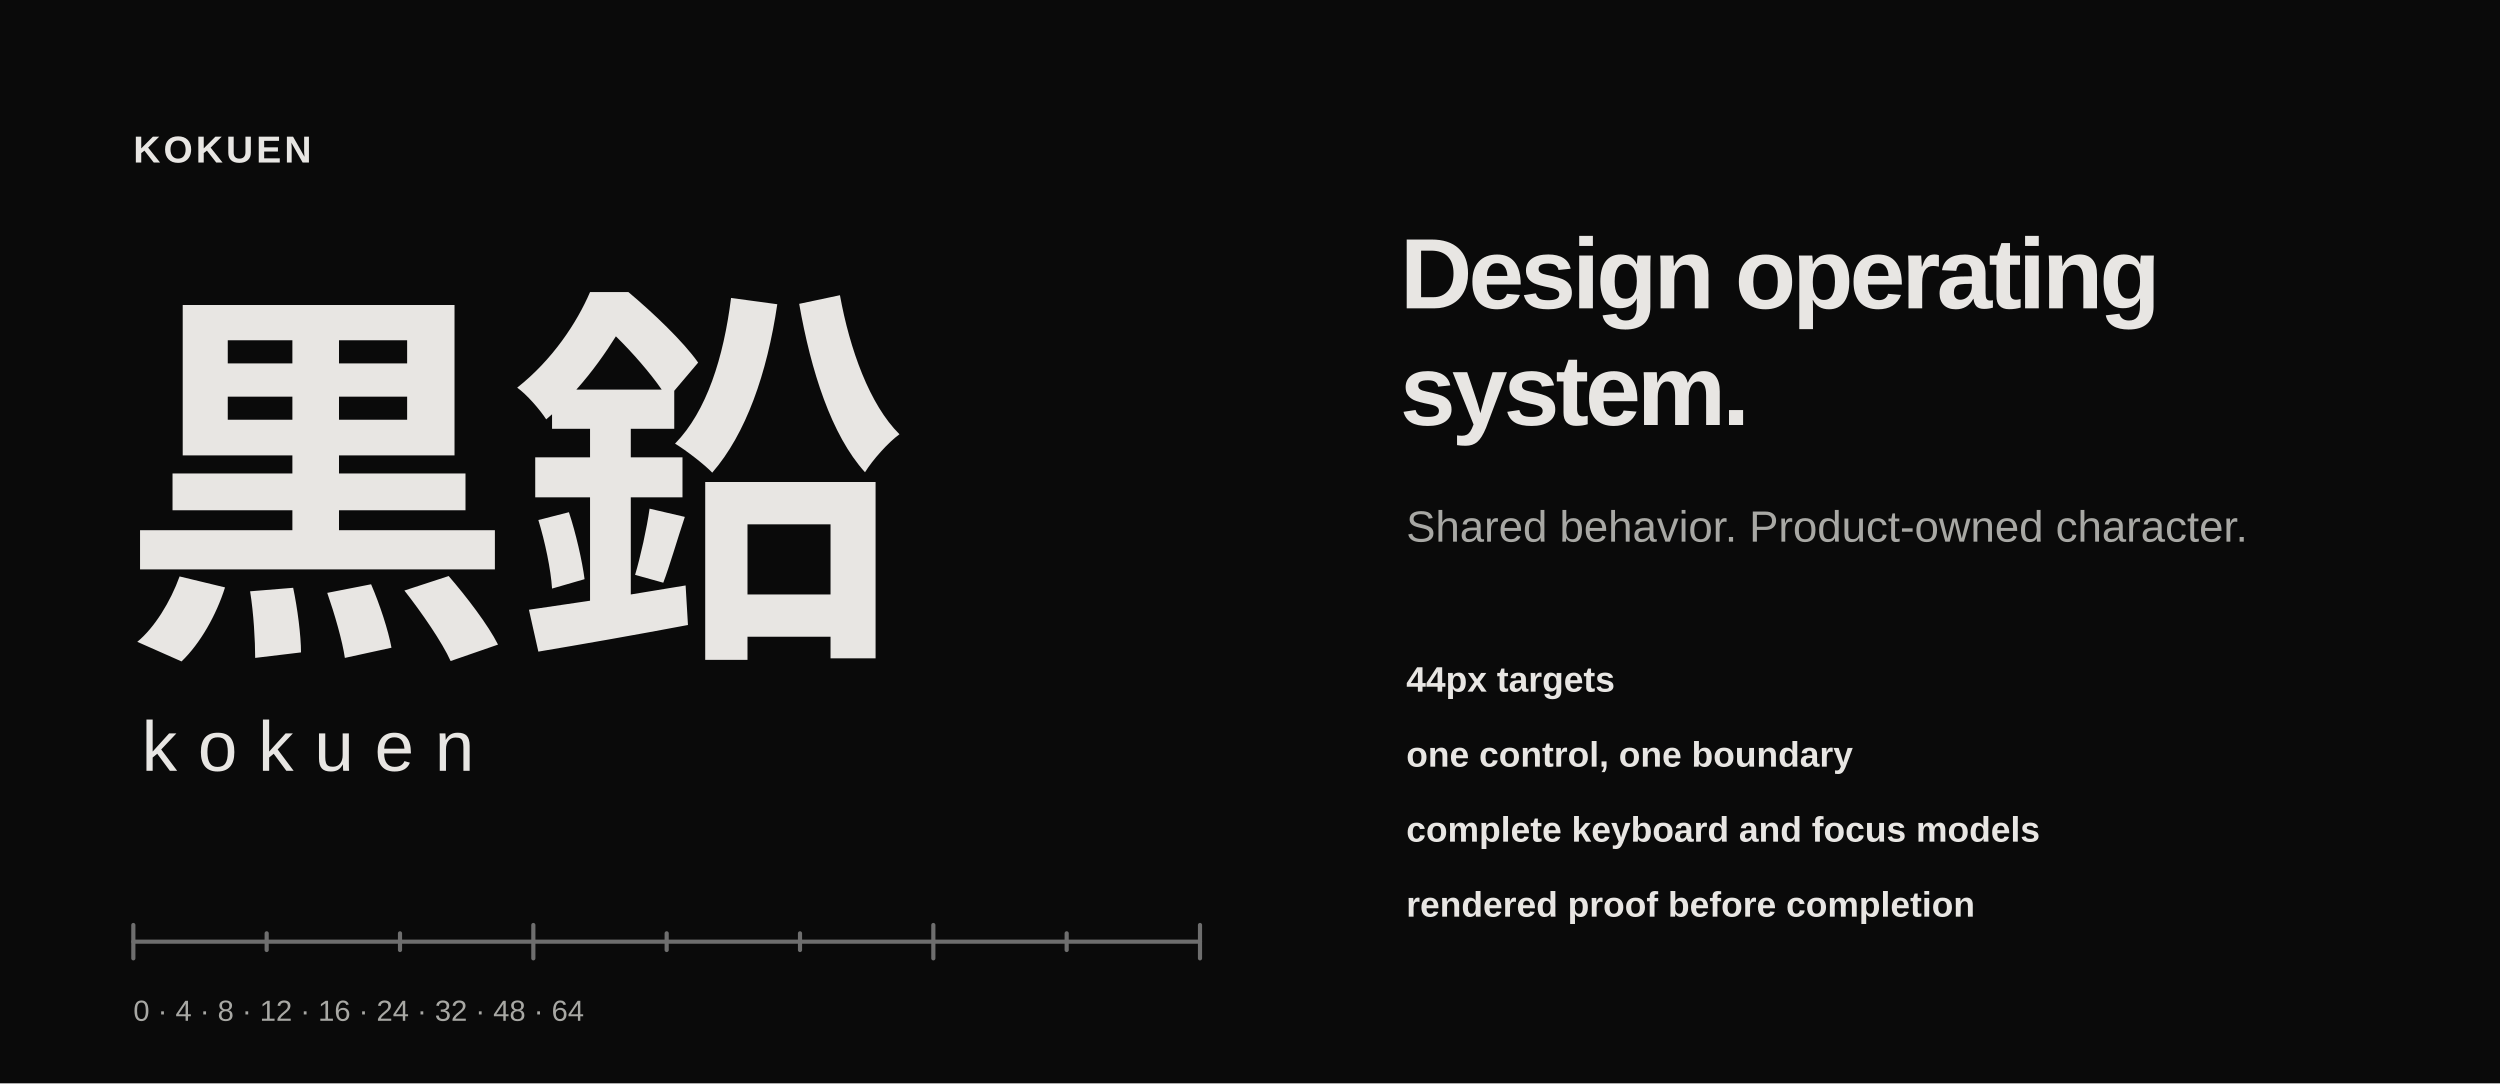
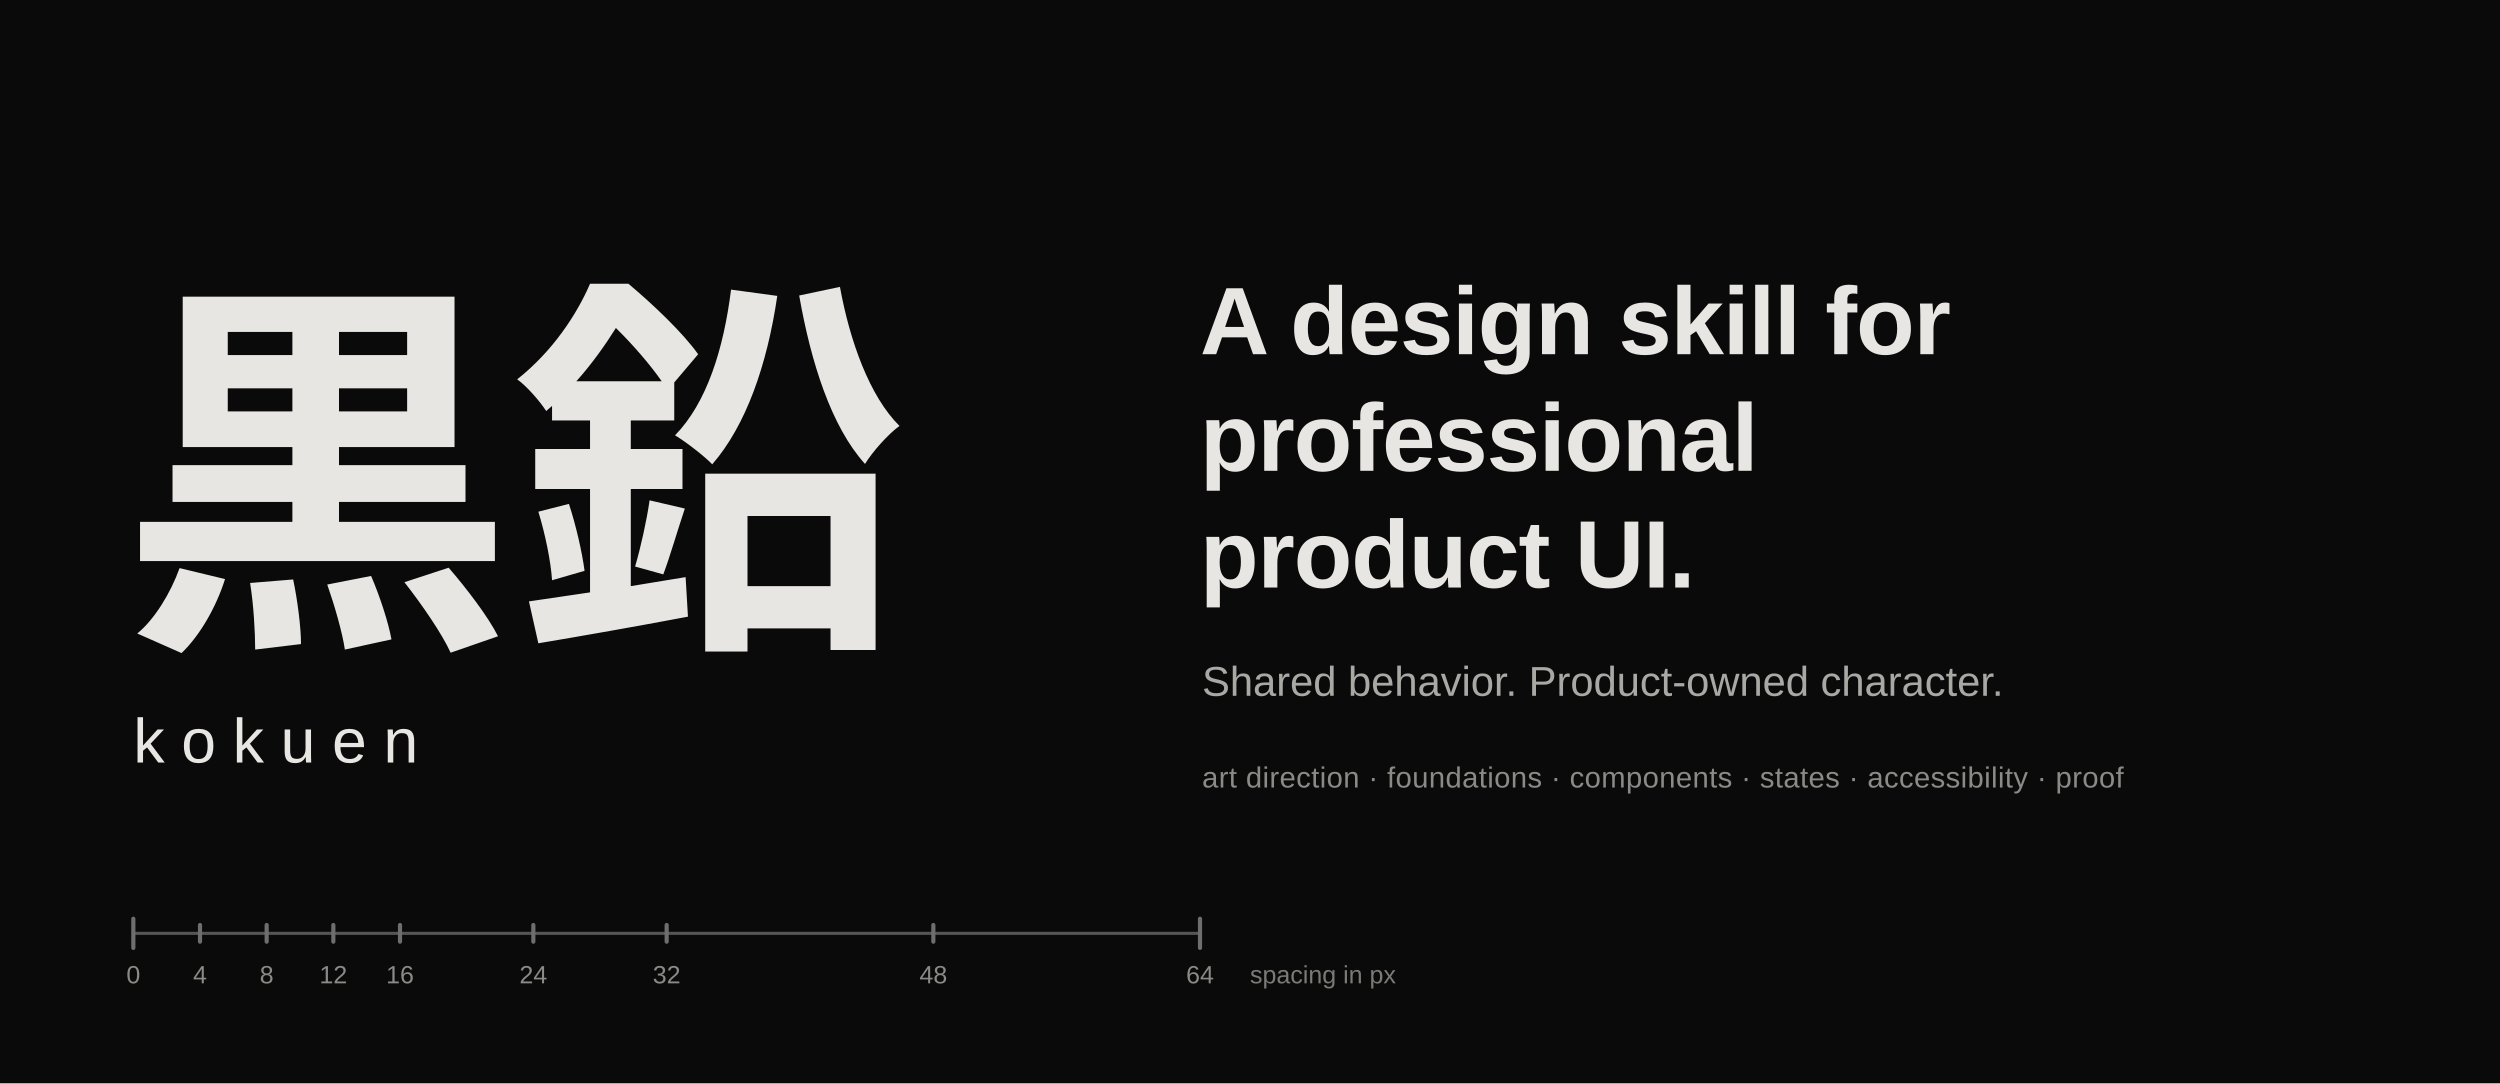
<svg xmlns="http://www.w3.org/2000/svg" viewBox="0 0 1200 520" role="img" aria-labelledby="title desc">
  <rect width="1200" height="520" fill="#0a0a0a" />
-   <g fill="#e8e6e3" font-family="-apple-system, BlinkMacSystemFont, 'Helvetica Neue', Arial, sans-serif">
-     <text x="64" y="78" font-size="18" font-weight="650" letter-spacing="1.5">KOKUEN</text>
-     <text x="58" y="300" font-family="'Hiragino Sans', 'Yu Gothic', sans-serif" font-size="188" font-weight="700">黒鉛</text>
-     <text x="68" y="370" font-size="34" font-weight="450" letter-spacing="10">kokuen</text>
-     <text x="672" y="148" font-size="48" font-weight="650" letter-spacing="-1.8">Design operating</text>
-     <text x="672" y="204" font-size="48" font-weight="650" letter-spacing="-1.8">system.</text>
-     <text x="675" y="260" fill="#a8a8a4" font-size="21" font-weight="400">Shared behavior. Product-owned character.</text>
-     <text x="675" y="332" font-size="17" font-weight="600">44px targets</text>
-     <text x="675" y="368" font-size="17" font-weight="600">one control, one boundary</text>
-     <text x="675" y="404" font-size="17" font-weight="600">complete keyboard and focus models</text>
-     <text x="675" y="440" font-size="17" font-weight="600">rendered proof before completion</text>
+   <g fill="#e8e6e3">
+     <text x="58" y="296" font-family="'Hiragino Sans', 'Yu Gothic', sans-serif" font-size="188" font-weight="700">黒鉛</text>
+     <text x="64" y="366" font-family="-apple-system, BlinkMacSystemFont, 'Helvetica Neue', Arial, sans-serif" font-size="30" font-weight="500" letter-spacing="8">kokuen</text>
+   </g>
+   <g font-family="-apple-system, BlinkMacSystemFont, 'Helvetica Neue', Arial, sans-serif">
+     <text x="576" y="170" fill="#e8e6e3" font-size="46" font-weight="650" letter-spacing="-0.5">A design skill for</text>
+     <text x="576" y="226" fill="#e8e6e3" font-size="46" font-weight="650" letter-spacing="-0.5">professional</text>
+     <text x="576" y="282" fill="#e8e6e3" font-size="46" font-weight="650" letter-spacing="-0.5">product UI.</text>
+     <text x="577" y="334" fill="#a8a8a4" font-size="20" font-weight="400">Shared behavior. Product-owned character.</text>
+     <text x="577" y="378" fill="#8a8a86" font-size="14" font-weight="400" letter-spacing="0.2">art direction · foundations · components · states · accessibility · proof</text>
  </g>
  <g stroke="#6e6e6e" stroke-width="2" stroke-linecap="round">
-     <path d="M64 452H576" />
-     <path d="M64 444V460M128 448V456M192 448V456M256 444V460M320 448V456M384 448V456M448 444V460M512 448V456M576 444V460" />
+     <path d="M64 448H576" stroke="#565654" stroke-width="1.5" />
+     <path d="M64 441V455 M576 441V455" />
+     <path d="M96 444V452 M128 444V452 M160 444V452 M192 444V452 M256 444V452 M320 444V452 M448 444V452" />
  </g>
-   <text x="64" y="490" fill="#a8a8a4" font-family="-apple-system, BlinkMacSystemFont, 'Helvetica Neue', Arial, sans-serif" font-size="14">0 · 4 · 8 · 12 · 16 · 24 · 32 · 48 · 64</text>
+   <g fill="#8a8a86" font-family="-apple-system, BlinkMacSystemFont, 'Helvetica Neue', Arial, sans-serif" font-size="12" text-anchor="middle">
+     <text x="64" y="472">0</text>
+     <text x="96" y="472">4</text>
+     <text x="128" y="472">8</text>
+     <text x="160" y="472">12</text>
+     <text x="192" y="472">16</text>
+     <text x="256" y="472">24</text>
+     <text x="320" y="472">32</text>
+     <text x="448" y="472">48</text>
+     <text x="576" y="472">64</text>
+   </g>
+   <text x="600" y="472" fill="#7a7a76" font-family="-apple-system, BlinkMacSystemFont, 'Helvetica Neue', Arial, sans-serif" font-size="12">spacing in px</text>
</svg>
